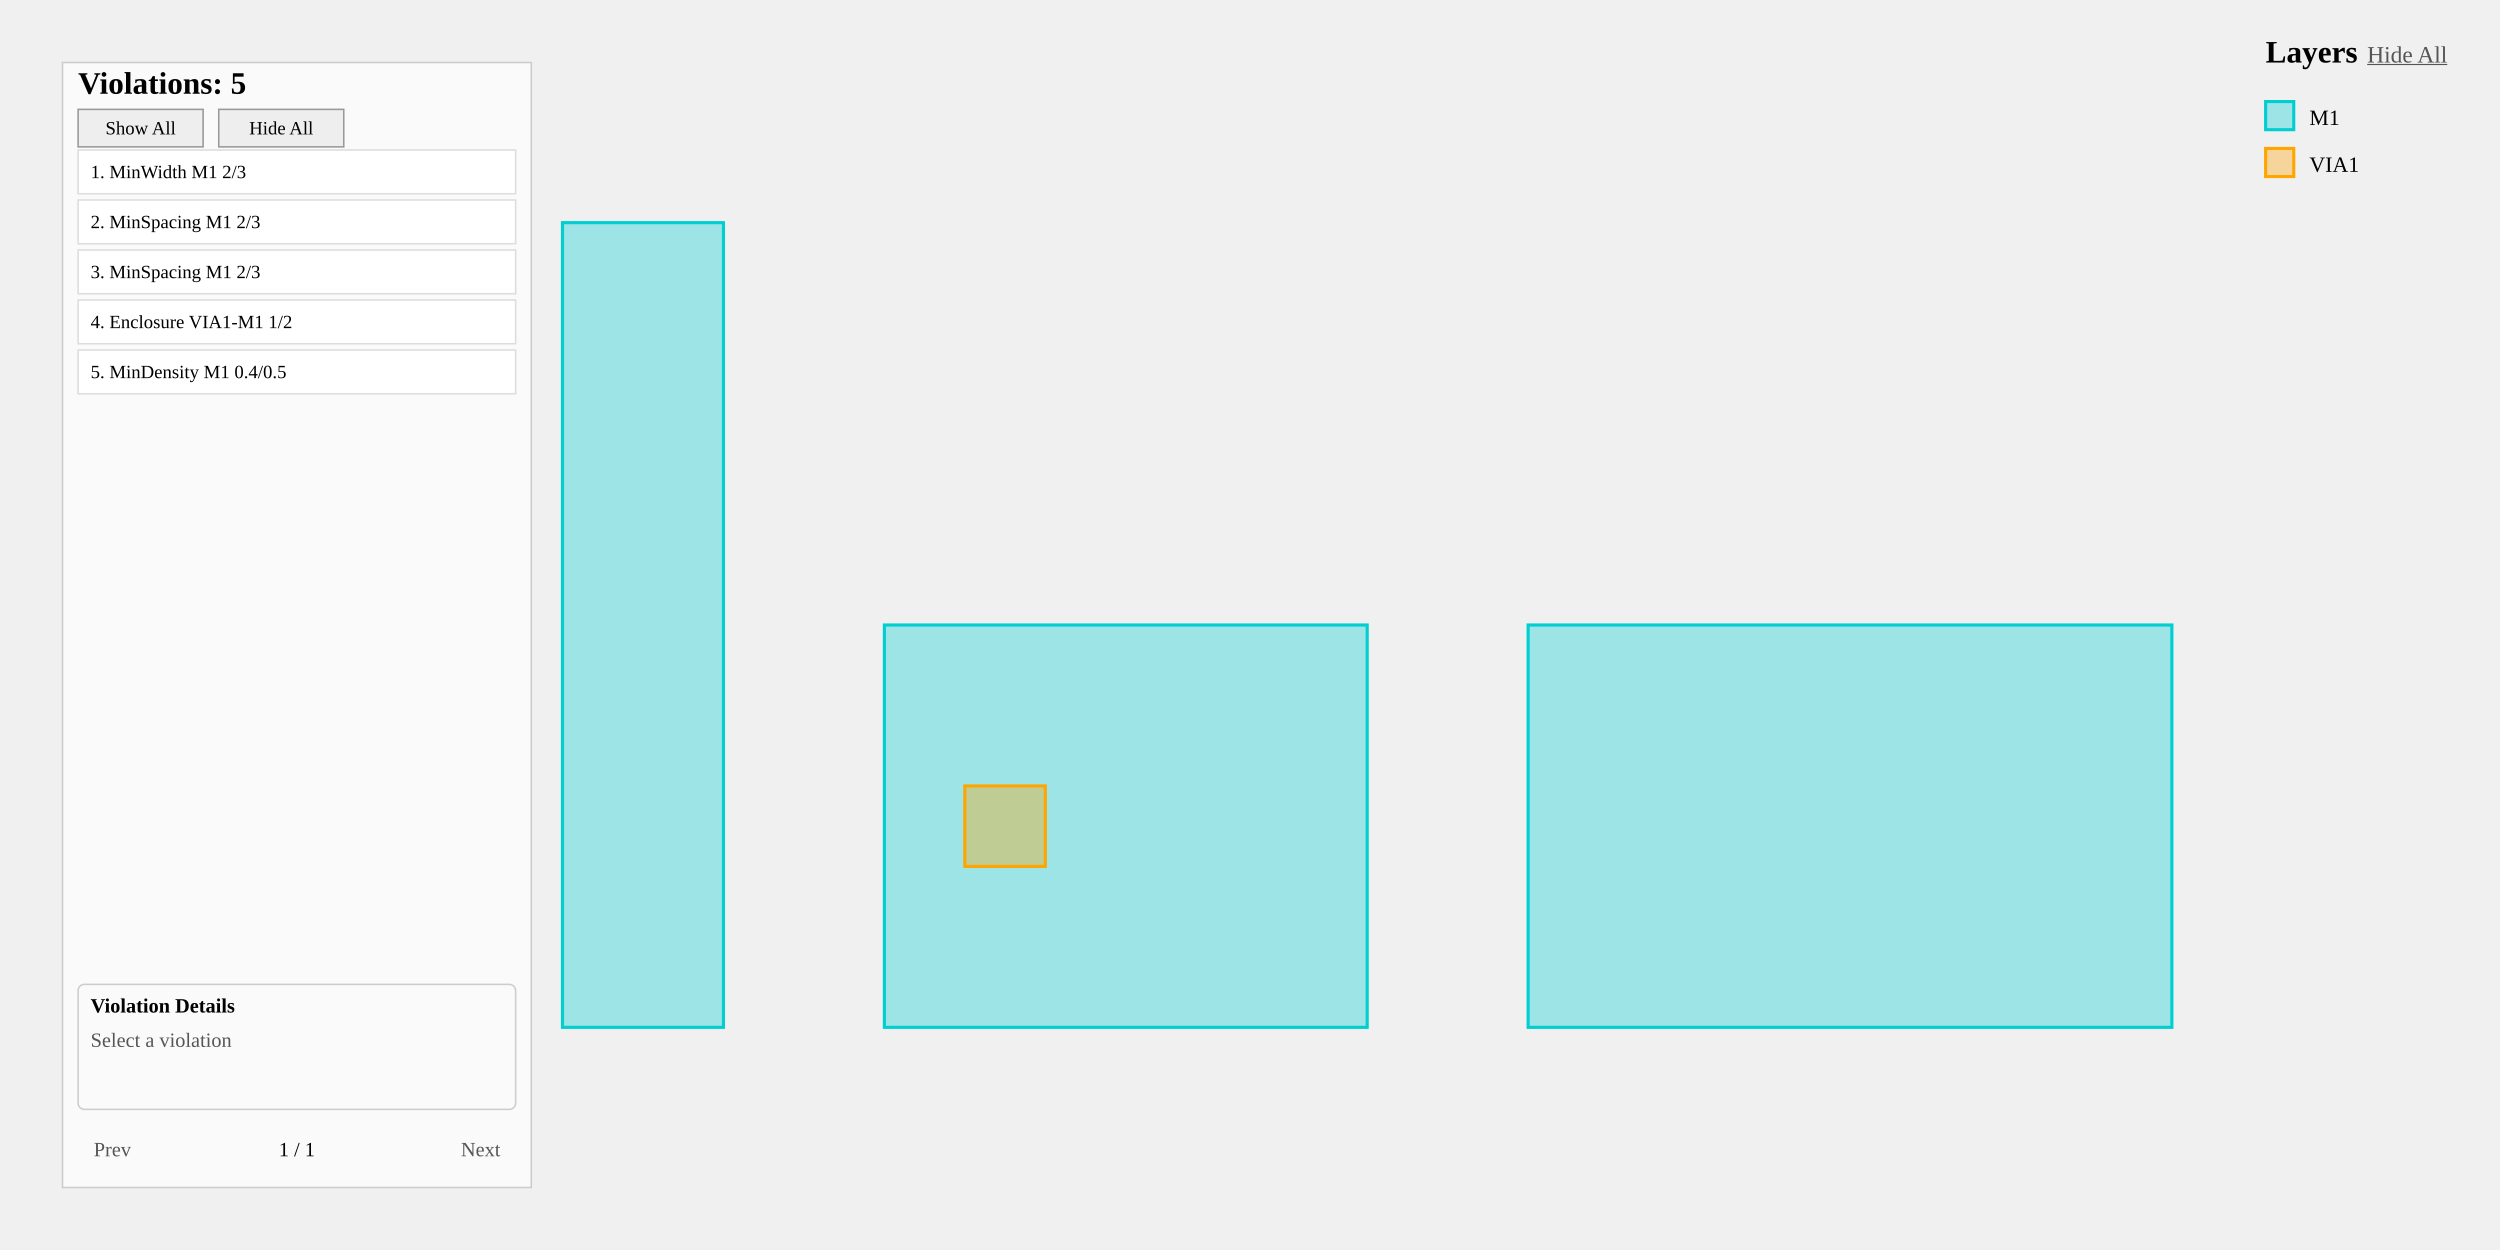
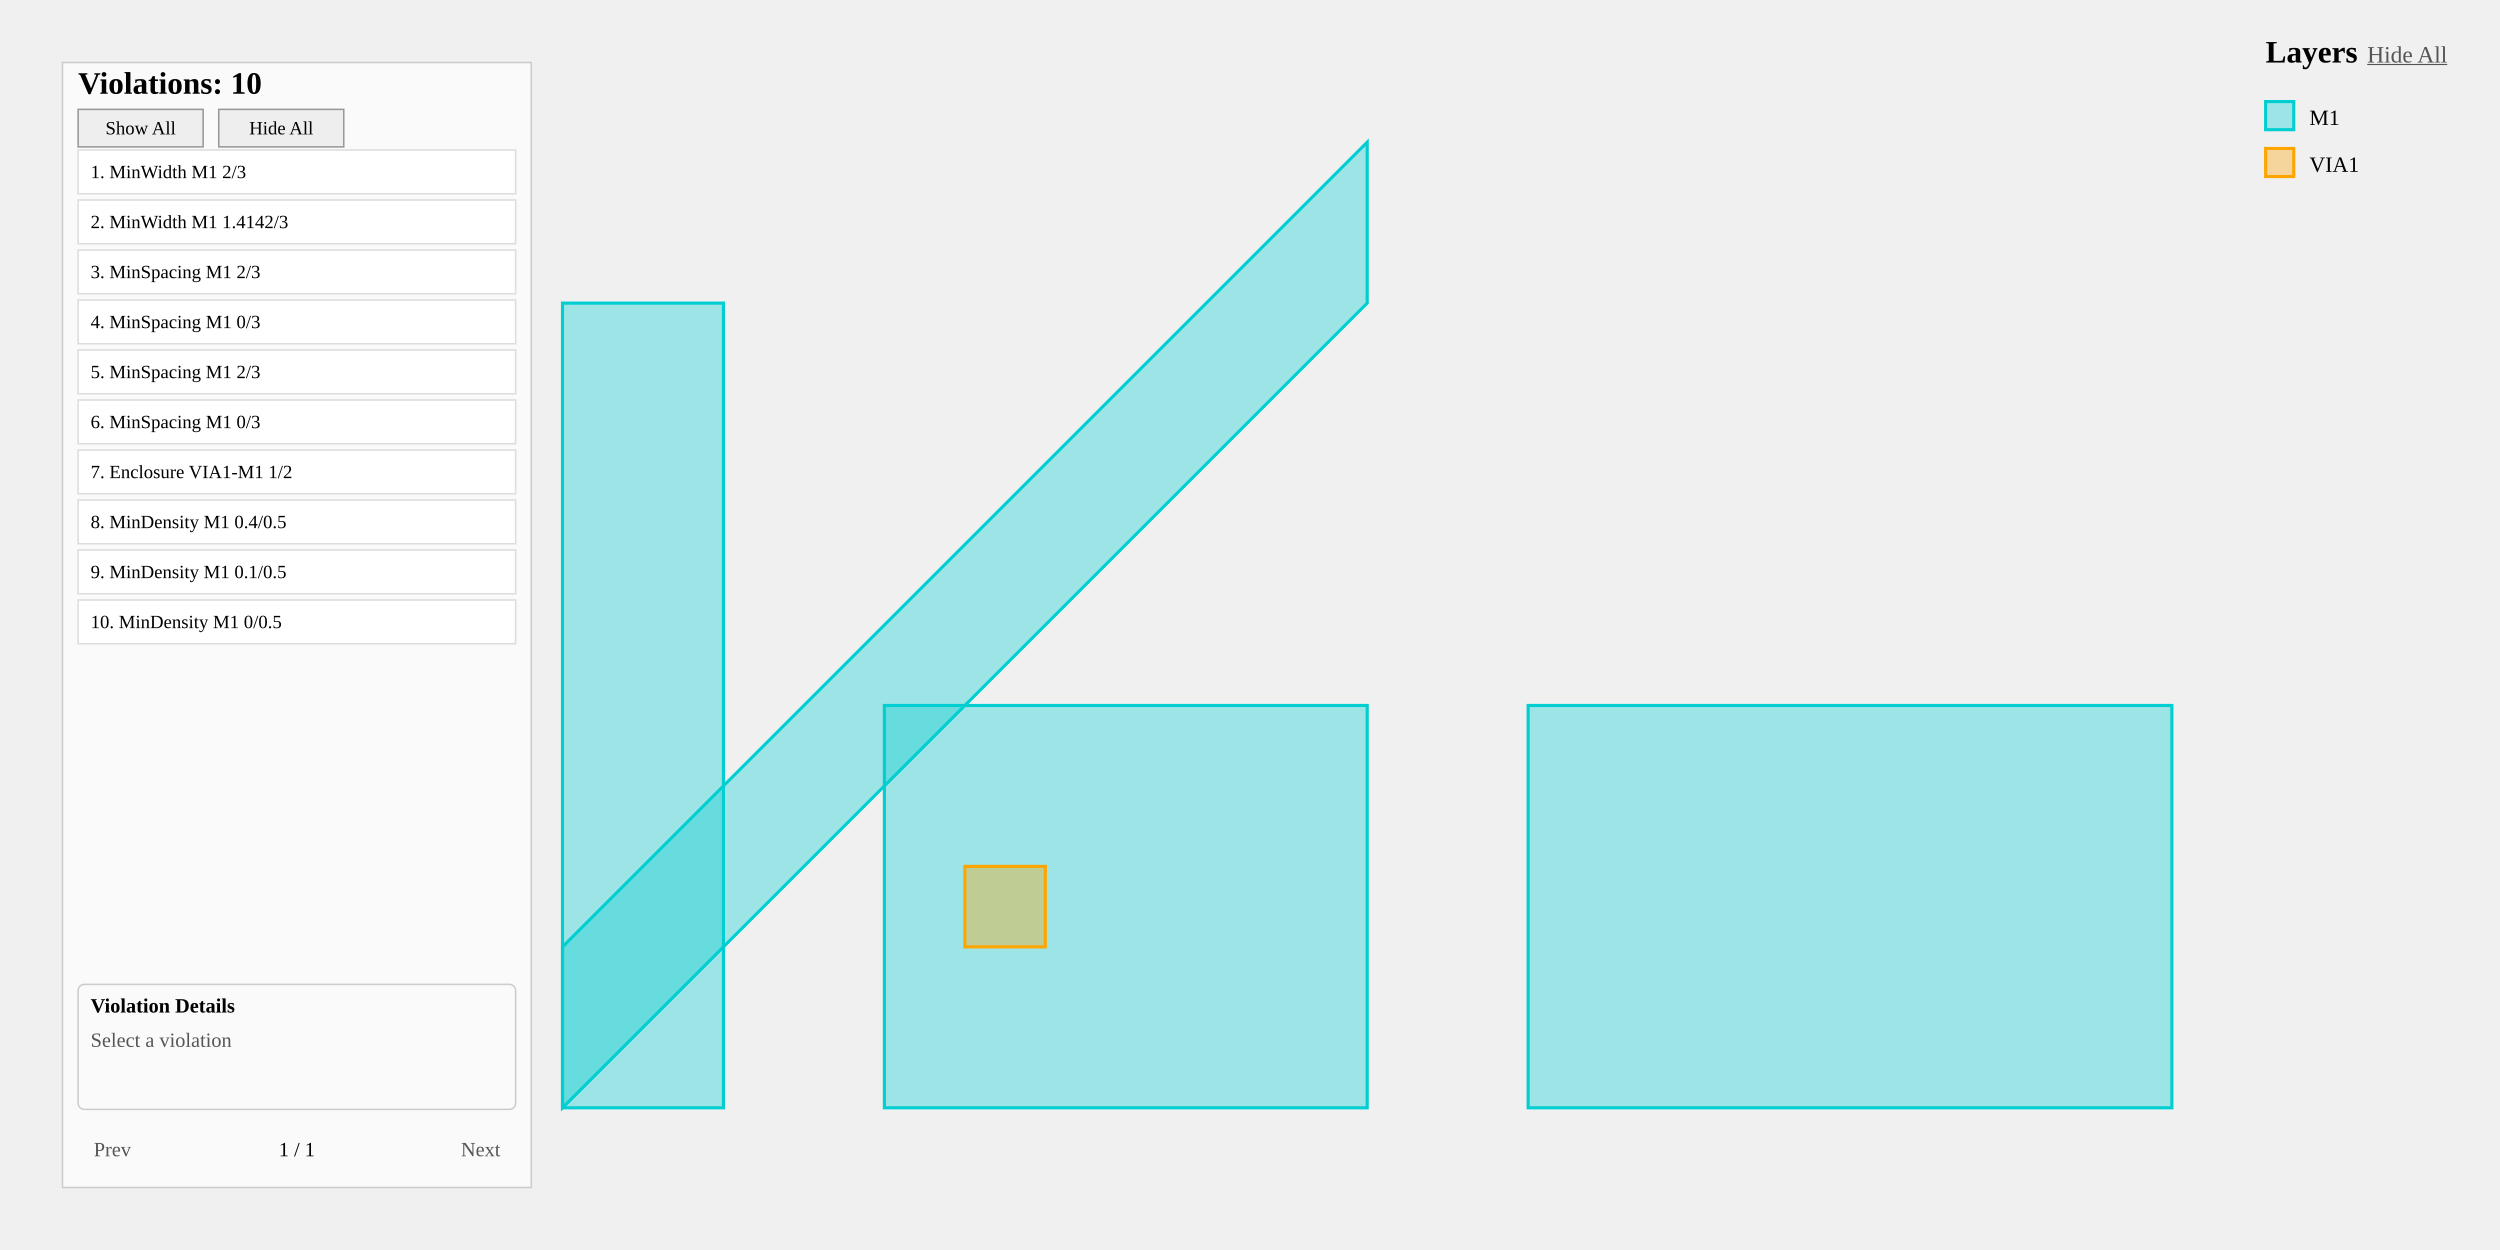
<svg xmlns="http://www.w3.org/2000/svg" viewBox="0 0 1600 800" preserveAspectRatio="xMidYMid meet" style="width: 100%; height: auto; display: block;">
  <style>
    .violation-label {
      visibility: hidden;
      pointer-events: none;
    }
    .violation-overlay:hover .violation-label {
      visibility: visible;
    }
    .violation-overlay {
      cursor: pointer;
    }
    .legend-item.disabled .legend-label {
      fill: darkgray;
    }
    .legend-item.disabled rect {
      opacity: 0.35;
    }
    .violation-list-item.active rect {
      fill: #ffeaea;
      stroke: #cc0000;
    }
    .violation-list-item.active text {
      fill: #990000;
    }
  </style>
  <g id="layout">
    <g class="shape" data-layer="M1">
-       <polygon points="360,657.5 463,657.5 463,142.5 360,142.5 " fill="darkturquoise" fill-opacity="0.35" stroke="darkturquoise" stroke-width="2" />
-     </g>
-     <g class="shape" data-layer="M1">
-       <polygon points="566,657.5 875,657.5 875,400 566,400 " fill="darkturquoise" fill-opacity="0.35" stroke="darkturquoise" stroke-width="2" />
-     </g>
-     <g class="shape" data-layer="M1">
-       <polygon points="978,657.5 1390,657.5 1390,400 978,400 " fill="darkturquoise" fill-opacity="0.35" stroke="darkturquoise" stroke-width="2" />
+       <polygon points="360,709 463,709 463,194 360,194 " fill="darkturquoise" fill-opacity="0.35" stroke="darkturquoise" stroke-width="2" />
+     </g>
+     <g class="shape" data-layer="M1">
+       <polygon points="566,709 875,709 875,451.5 566,451.5 " fill="darkturquoise" fill-opacity="0.35" stroke="darkturquoise" stroke-width="2" />
+     </g>
+     <g class="shape" data-layer="M1">
+       <polygon points="978,709 1390,709 1390,451.5 978,451.5 " fill="darkturquoise" fill-opacity="0.35" stroke="darkturquoise" stroke-width="2" />
+     </g>
+     <g class="shape" data-layer="M1">
+       <polygon points="360,709 360,606 875,91 875,194 " fill="darkturquoise" fill-opacity="0.35" stroke="darkturquoise" stroke-width="2" />
    </g>
    <g class="shape" data-layer="VIA1">
-       <polygon points="617.5,554.5 669,554.5 669,503 617.5,503 " fill="orange" fill-opacity="0.35" stroke="orange" stroke-width="2" />
+       <polygon points="617.5,606 669,606 669,554.5 617.5,554.5 " fill="orange" fill-opacity="0.35" stroke="orange" stroke-width="2" />
    </g>
  </g>
  <g id="violations">
    <g id="violation-0" class="violation-overlay" data-layers="M1" style="display: none;">
-       <line class="violation-edge" x1="463" y1="657.5" x2="463" y2="142.5" stroke="red" stroke-width="3" stroke-linecap="round" />
-       <line class="violation-edge" x1="360" y1="142.5" x2="360" y2="657.5" stroke="red" stroke-width="3" stroke-linecap="round" />
-       <g>
-         <line class="violation-marker" x1="463" y1="400" x2="360" y2="400" stroke="red" stroke-width="2" stroke-linecap="round" />
-         <circle class="violation-point" cx="463" cy="400" r="4" fill="red" />
-         <circle class="violation-point" cx="360" cy="400" r="4" fill="red" />
-         <text class="violation-label" x="411.5" y="393" font-size="14" text-anchor="middle" fill="red">
+       <line class="violation-edge" x1="463" y1="709" x2="463" y2="194" stroke="red" stroke-width="3" stroke-linecap="round" />
+       <line class="violation-edge" x1="360" y1="194" x2="360" y2="709" stroke="red" stroke-width="3" stroke-linecap="round" />
+       <g>
+         <line class="violation-marker" x1="463" y1="451.5" x2="360" y2="451.5" stroke="red" stroke-width="2" stroke-linecap="round" />
+         <circle class="violation-point" cx="463" cy="451.5" r="4" fill="red" />
+         <circle class="violation-point" cx="360" cy="451.5" r="4" fill="red" />
+         <text class="violation-label" x="411.5" y="444.5" font-size="14" text-anchor="middle" fill="red">
          <tspan x="411.5">MinWidth M1</tspan>
          <tspan x="411.5" dy="16">2/3</tspan>
        </text>
      </g>
    </g>
    <g id="violation-1" class="violation-overlay" data-layers="M1" style="display: none;">
-       <g>
-         <line class="violation-marker" x1="463" y1="400" x2="566" y2="400" stroke="red" stroke-width="2" stroke-linecap="round" />
-         <circle class="violation-point" cx="463" cy="400" r="4" fill="red" />
-         <circle class="violation-point" cx="566" cy="400" r="4" fill="red" />
-         <text class="violation-label" x="514.5" y="393" font-size="14" text-anchor="middle" fill="red">
+       <line class="violation-edge" x1="360" y1="606" x2="875" y2="91" stroke="red" stroke-width="3" stroke-linecap="round" />
+       <line class="violation-edge" x1="875" y1="194" x2="360" y2="709" stroke="red" stroke-width="3" stroke-linecap="round" />
+       <g>
+         <line class="violation-marker" x1="591.75" y1="374.25" x2="643.25" y2="425.75" stroke="red" stroke-width="2" stroke-linecap="round" />
+         <circle class="violation-point" cx="591.75" cy="374.25" r="4" fill="red" />
+         <circle class="violation-point" cx="643.25" cy="425.75" r="4" fill="red" />
+         <text class="violation-label" x="617.5" y="393" font-size="14" text-anchor="middle" fill="red">
+           <tspan x="617.5">MinWidth M1</tspan>
+           <tspan x="617.5" dy="16">1.4142/3</tspan>
+         </text>
+       </g>
+     </g>
+     <g id="violation-2" class="violation-overlay" data-layers="M1" style="display: none;">
+       <g>
+         <line class="violation-marker" x1="463" y1="451.5" x2="566" y2="451.5" stroke="red" stroke-width="2" stroke-linecap="round" />
+         <circle class="violation-point" cx="463" cy="451.5" r="4" fill="red" />
+         <circle class="violation-point" cx="566" cy="451.5" r="4" fill="red" />
+         <text class="violation-label" x="514.5" y="444.5" font-size="14" text-anchor="middle" fill="red">
          <tspan x="514.5">MinSpacing M1</tspan>
          <tspan x="514.5" dy="16">2/3</tspan>
        </text>
      </g>
    </g>
-     <g id="violation-2" class="violation-overlay" data-layers="M1" style="display: none;">
-       <g>
-         <line class="violation-marker" x1="875" y1="400" x2="978" y2="400" stroke="red" stroke-width="2" stroke-linecap="round" />
-         <circle class="violation-point" cx="875" cy="400" r="4" fill="red" />
-         <circle class="violation-point" cx="978" cy="400" r="4" fill="red" />
-         <text class="violation-label" x="926.5" y="393" font-size="14" text-anchor="middle" fill="red">
+     <g id="violation-3" class="violation-overlay" data-layers="M1" style="display: none;">
+       <g>
+         <line class="violation-marker" x1="360" y1="709" x2="360" y2="709" stroke="red" stroke-width="2" stroke-linecap="round" />
+         <circle class="violation-point" cx="360" cy="709" r="4" fill="red" />
+         <circle class="violation-point" cx="360" cy="709" r="4" fill="red" />
+         <text class="violation-label" x="360" y="702" font-size="14" text-anchor="middle" fill="red">
+           <tspan x="360">MinSpacing M1</tspan>
+           <tspan x="360" dy="16">0/3</tspan>
+         </text>
+       </g>
+     </g>
+     <g id="violation-4" class="violation-overlay" data-layers="M1" style="display: none;">
+       <g>
+         <line class="violation-marker" x1="875" y1="451.5" x2="978" y2="451.5" stroke="red" stroke-width="2" stroke-linecap="round" />
+         <circle class="violation-point" cx="875" cy="451.5" r="4" fill="red" />
+         <circle class="violation-point" cx="978" cy="451.5" r="4" fill="red" />
+         <text class="violation-label" x="926.5" y="444.5" font-size="14" text-anchor="middle" fill="red">
          <tspan x="926.5">MinSpacing M1</tspan>
          <tspan x="926.5" dy="16">2/3</tspan>
        </text>
      </g>
    </g>
-     <g id="violation-3" class="violation-overlay" data-layers="VIA1 M1" style="display: none;">
-       <g>
-         <line class="violation-marker" x1="617.5" y1="503" x2="566" y2="503" stroke="red" stroke-width="2" stroke-linecap="round" />
-         <circle class="violation-point" cx="617.5" cy="503" r="4" fill="red" />
-         <circle class="violation-point" cx="566" cy="503" r="4" fill="red" />
-         <text class="violation-label" x="591.75" y="496" font-size="14" text-anchor="middle" fill="red">
+     <g id="violation-5" class="violation-overlay" data-layers="M1" style="display: none;">
+       <g>
+         <line class="violation-marker" x1="617.5" y1="451.5" x2="617.5" y2="451.5" stroke="red" stroke-width="2" stroke-linecap="round" />
+         <circle class="violation-point" cx="617.5" cy="451.5" r="4" fill="red" />
+         <circle class="violation-point" cx="617.5" cy="451.5" r="4" fill="red" />
+         <text class="violation-label" x="617.5" y="444.5" font-size="14" text-anchor="middle" fill="red">
+           <tspan x="617.5">MinSpacing M1</tspan>
+           <tspan x="617.5" dy="16">0/3</tspan>
+         </text>
+       </g>
+     </g>
+     <g id="violation-6" class="violation-overlay" data-layers="VIA1 M1" style="display: none;">
+       <g>
+         <line class="violation-marker" x1="617.5" y1="554.5" x2="566" y2="554.5" stroke="red" stroke-width="2" stroke-linecap="round" />
+         <circle class="violation-point" cx="617.5" cy="554.5" r="4" fill="red" />
+         <circle class="violation-point" cx="566" cy="554.5" r="4" fill="red" />
+         <text class="violation-label" x="591.75" y="547.5" font-size="14" text-anchor="middle" fill="red">
          <tspan x="591.75">Enclosure VIA1 With M1</tspan>
          <tspan x="591.75" dy="16">1/2</tspan>
        </text>
      </g>
    </g>
-     <g id="violation-4" class="violation-overlay" data-layers="" style="display: none;">
-       <g>
-         <rect class="violation-region" x="875" y="142.5" width="515" height="515" fill="red" fill-opacity="0.08" stroke="red" stroke-width="2" />
-         <text class="violation-label" x="1132.5" y="160.5" font-size="14" text-anchor="middle" fill="red">MinDensity 0.4/0.5</text>
+     <g id="violation-7" class="violation-overlay" data-layers="" style="display: none;">
+       <g>
+         <rect class="violation-region" x="875" y="194" width="515" height="515" fill="red" fill-opacity="0.08" stroke="red" stroke-width="2" />
+         <text class="violation-label" x="1132.5" y="212" font-size="14" text-anchor="middle" fill="red">MinDensity 0.4/0.5</text>
+       </g>
+     </g>
+     <g id="violation-8" class="violation-overlay" data-layers="" style="display: none;">
+       <g>
+         <rect class="violation-region" x="360" y="91" width="515" height="103" fill="red" fill-opacity="0.08" stroke="red" stroke-width="2" />
+         <text class="violation-label" x="617.5" y="109" font-size="14" text-anchor="middle" fill="red">MinDensity 0.1/0.5</text>
+       </g>
+     </g>
+     <g id="violation-9" class="violation-overlay" data-layers="" style="display: none;">
+       <g>
+         <rect class="violation-region" x="875" y="91" width="515" height="103" fill="red" fill-opacity="0.08" stroke="red" stroke-width="2" />
+         <text class="violation-label" x="1132.5" y="109" font-size="14" text-anchor="middle" fill="red">MinDensity 0/0.5</text>
      </g>
    </g>
  </g>
  <g id="violation-list">
    <rect x="40" y="40" width="300" height="720" fill="#fafafa" stroke="#cccccc" stroke-width="1" />
-     <text x="50" y="60" font-size="20" font-weight="bold" fill="black">Violations: 5</text>
+     <text x="50" y="60" font-size="20" font-weight="bold" fill="black">Violations: 10</text>
    <g class="panel-button" style="cursor: pointer;">
      <rect x="50" y="70" width="80" height="24" fill="#eeeeee" stroke="#999999" stroke-width="1" />
      <text x="90" y="86" font-size="12" text-anchor="middle" fill="black">Show All</text>
    </g>
    <g class="panel-button" style="cursor: pointer;">
      <rect x="140" y="70" width="80" height="24" fill="#eeeeee" stroke="#999999" stroke-width="1" />
      <text x="180" y="86" font-size="12" text-anchor="middle" fill="black">Hide All</text>
    </g>
    <g id="violation-item-0" class="violation-list-item" data-violation-id="violation-0" data-message="Minimum width violation on layer: M1 required 3.000000 actual 2.000000" data-page="0" data-layers="M1" style="cursor: pointer;">
      <rect x="50" y="96" width="280" height="28" fill="white" stroke="#dddddd" stroke-width="1" />
      <text x="58" y="114" font-size="12" fill="black">1. MinWidth M1 2/3</text>
    </g>
-     <g id="violation-item-1" class="violation-list-item" data-violation-id="violation-1" data-message="Minimum spacing violation on layer: M1 required 3.000000, actual 2.000000" data-page="0" data-layers="M1" style="cursor: pointer;">
+     <g id="violation-item-1" class="violation-list-item" data-violation-id="violation-1" data-message="Minimum width violation on layer: M1 required 3.000000 actual 1.414214" data-page="0" data-layers="M1" style="cursor: pointer;">
      <rect x="50" y="128" width="280" height="28" fill="white" stroke="#dddddd" stroke-width="1" />
-       <text x="58" y="146" font-size="12" fill="black">2. MinSpacing M1 2/3</text>
+       <text x="58" y="146" font-size="12" fill="black">2. MinWidth M1 1.4142/3</text>
    </g>
    <g id="violation-item-2" class="violation-list-item" data-violation-id="violation-2" data-message="Minimum spacing violation on layer: M1 required 3.000000, actual 2.000000" data-page="0" data-layers="M1" style="cursor: pointer;">
      <rect x="50" y="160" width="280" height="28" fill="white" stroke="#dddddd" stroke-width="1" />
      <text x="58" y="178" font-size="12" fill="black">3. MinSpacing M1 2/3</text>
    </g>
-     <g id="violation-item-3" class="violation-list-item" data-violation-id="violation-3" data-message="Minimum Enclosure violation: VIA1 enclosed by M1 required 2.000000 actual 1.000000" data-page="0" data-layers="VIA1 M1" style="cursor: pointer;">
+     <g id="violation-item-3" class="violation-list-item" data-violation-id="violation-3" data-message="Minimum spacing violation on layer: M1 required 3.000000, actual 0.000000" data-page="0" data-layers="M1" style="cursor: pointer;">
      <rect x="50" y="192" width="280" height="28" fill="white" stroke="#dddddd" stroke-width="1" />
-       <text x="58" y="210" font-size="12" fill="black">4. Enclosure VIA1-M1 1/2</text>
-     </g>
-     <g id="violation-item-4" class="violation-list-item" data-violation-id="violation-4" data-message="Minimum density violation on layer : M1 required 0.500000 actual 0.400000" data-page="0" data-layers="" style="cursor: pointer;">
+       <text x="58" y="210" font-size="12" fill="black">4. MinSpacing M1 0/3</text>
+     </g>
+     <g id="violation-item-4" class="violation-list-item" data-violation-id="violation-4" data-message="Minimum spacing violation on layer: M1 required 3.000000, actual 2.000000" data-page="0" data-layers="M1" style="cursor: pointer;">
      <rect x="50" y="224" width="280" height="28" fill="white" stroke="#dddddd" stroke-width="1" />
-       <text x="58" y="242" font-size="12" fill="black">5. MinDensity M1 0.4/0.5</text>
+       <text x="58" y="242" font-size="12" fill="black">5. MinSpacing M1 2/3</text>
+     </g>
+     <g id="violation-item-5" class="violation-list-item" data-violation-id="violation-5" data-message="Minimum spacing violation on layer: M1 required 3.000000, actual 0.000000" data-page="0" data-layers="M1" style="cursor: pointer;">
+       <rect x="50" y="256" width="280" height="28" fill="white" stroke="#dddddd" stroke-width="1" />
+       <text x="58" y="274" font-size="12" fill="black">6. MinSpacing M1 0/3</text>
+     </g>
+     <g id="violation-item-6" class="violation-list-item" data-violation-id="violation-6" data-message="Minimum Enclosure violation: VIA1 enclosed by M1 required 2.000000 actual 1.000000" data-page="0" data-layers="VIA1 M1" style="cursor: pointer;">
+       <rect x="50" y="288" width="280" height="28" fill="white" stroke="#dddddd" stroke-width="1" />
+       <text x="58" y="306" font-size="12" fill="black">7. Enclosure VIA1-M1 1/2</text>
+     </g>
+     <g id="violation-item-7" class="violation-list-item" data-violation-id="violation-7" data-message="Minimum density violation on layer : M1 required 0.500000 actual 0.400000" data-page="0" data-layers="" style="cursor: pointer;">
+       <rect x="50" y="320" width="280" height="28" fill="white" stroke="#dddddd" stroke-width="1" />
+       <text x="58" y="338" font-size="12" fill="black">8. MinDensity M1 0.4/0.5</text>
+     </g>
+     <g id="violation-item-8" class="violation-list-item" data-violation-id="violation-8" data-message="Minimum density violation on layer : M1 required 0.500000 actual 0.100000" data-page="0" data-layers="" style="cursor: pointer;">
+       <rect x="50" y="352" width="280" height="28" fill="white" stroke="#dddddd" stroke-width="1" />
+       <text x="58" y="370" font-size="12" fill="black">9. MinDensity M1 0.1/0.5</text>
+     </g>
+     <g id="violation-item-9" class="violation-list-item" data-violation-id="violation-9" data-message="Minimum density violation on layer : M1 required 0.500000 actual 0.000000" data-page="0" data-layers="" style="cursor: pointer;">
+       <rect x="50" y="384" width="280" height="28" fill="white" stroke="#dddddd" stroke-width="1" />
+       <text x="58" y="402" font-size="12" fill="black">10. MinDensity M1 0/0.5</text>
    </g>
    <text x="60" y="740" font-size="13" fill="#555555" style="cursor: pointer;">Prev</text>
    <text id="violation-page-indicator" x="190" y="740" font-size="13" text-anchor="middle" fill="black">1 / 1</text>
    <text x="295" y="740" font-size="13" fill="#555555" style="cursor: pointer;">Next</text>
    <rect x="50" y="630" width="280" height="80" fill="#fafafa" stroke="#cccccc" stroke-width="1" rx="4" />
    <text x="58" y="648" font-size="13" font-weight="bold" fill="black">Violation Details</text>
    <text id="violation-details-text" x="58" y="670" font-size="13" fill="#555555">Select a violation</text>
  </g>
  <g id="layer-legend">
    <text x="1450" y="40" font-size="20" font-weight="bold" fill="black">Layers</text>
    <text id="toggle-all-layers" x="1515" y="40" font-size="15" fill="#555555" text-decoration="underline" style="cursor: pointer;">Hide All</text>
    <g class="legend-item" data-layer="M1" style="cursor: pointer;">
      <rect x="1450" y="65" width="18" height="18" fill="darkturquoise" fill-opacity="0.35" stroke="darkturquoise" stroke-width="2" />
      <text class="legend-label" x="1478" y="80" font-size="14" fill="black">M1</text>
    </g>
    <g class="legend-item" data-layer="VIA1" style="cursor: pointer;">
      <rect x="1450" y="95" width="18" height="18" fill="orange" fill-opacity="0.35" stroke="orange" stroke-width="2" />
      <text class="legend-label" x="1478" y="110" font-size="14" fill="black">VIA1</text>
    </g>
  </g>
</svg>
